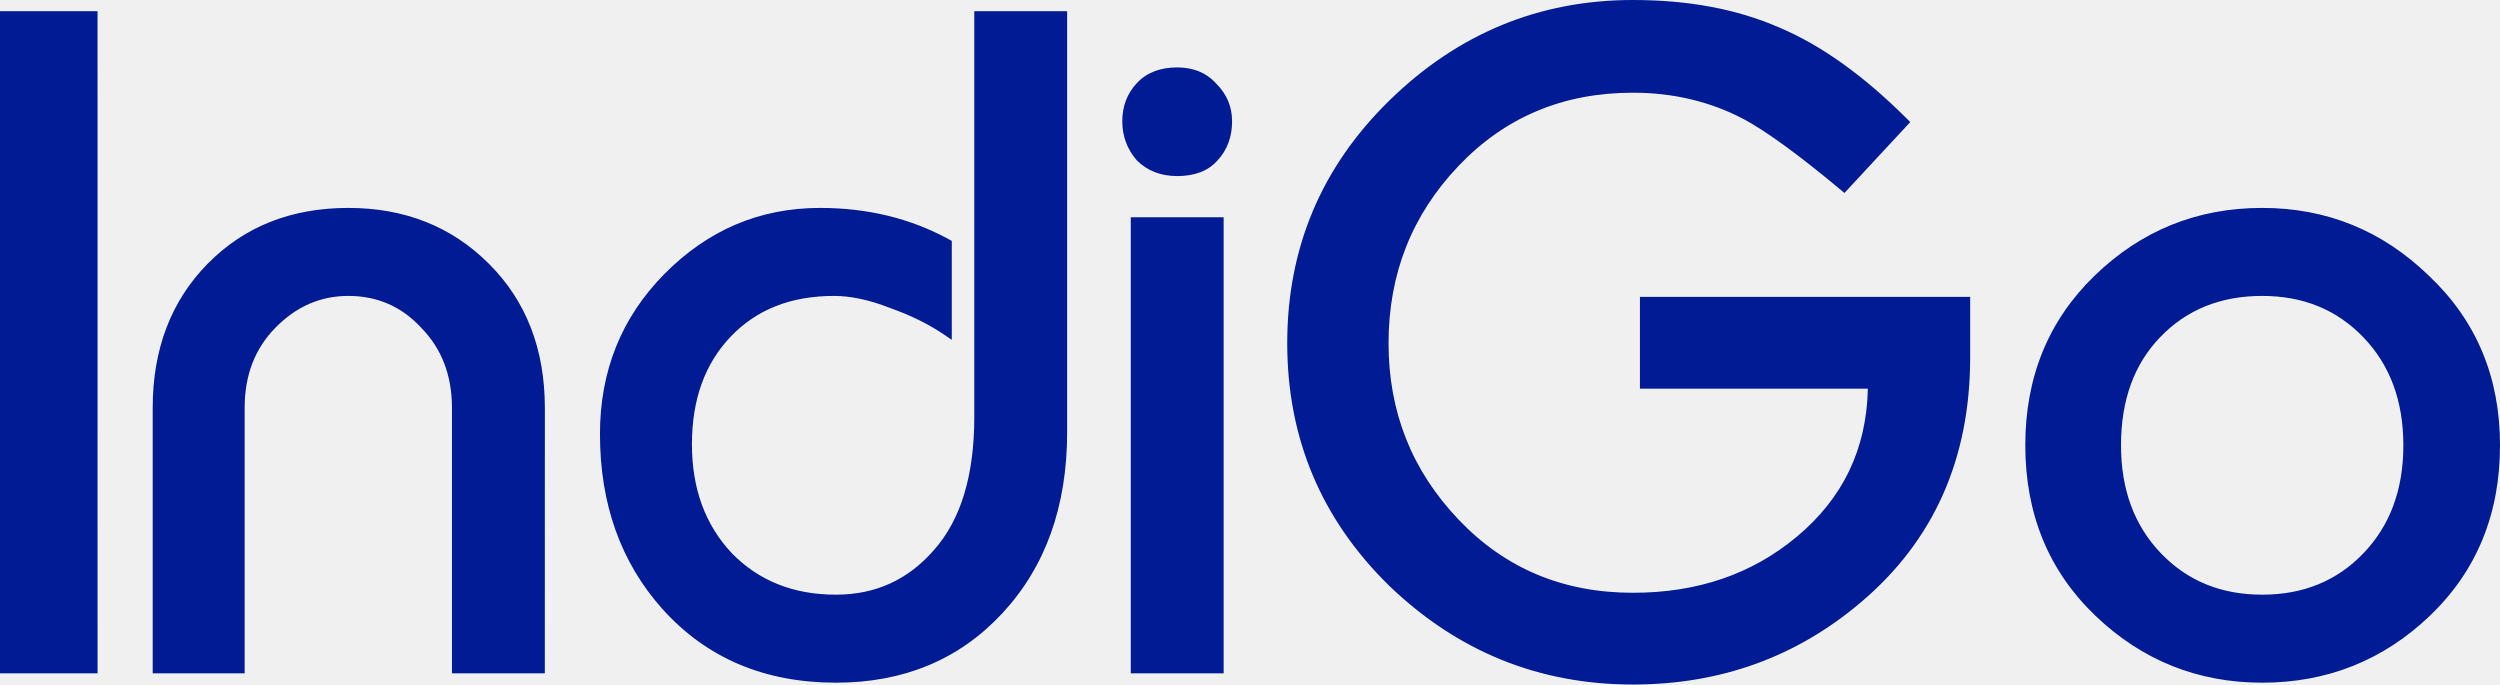
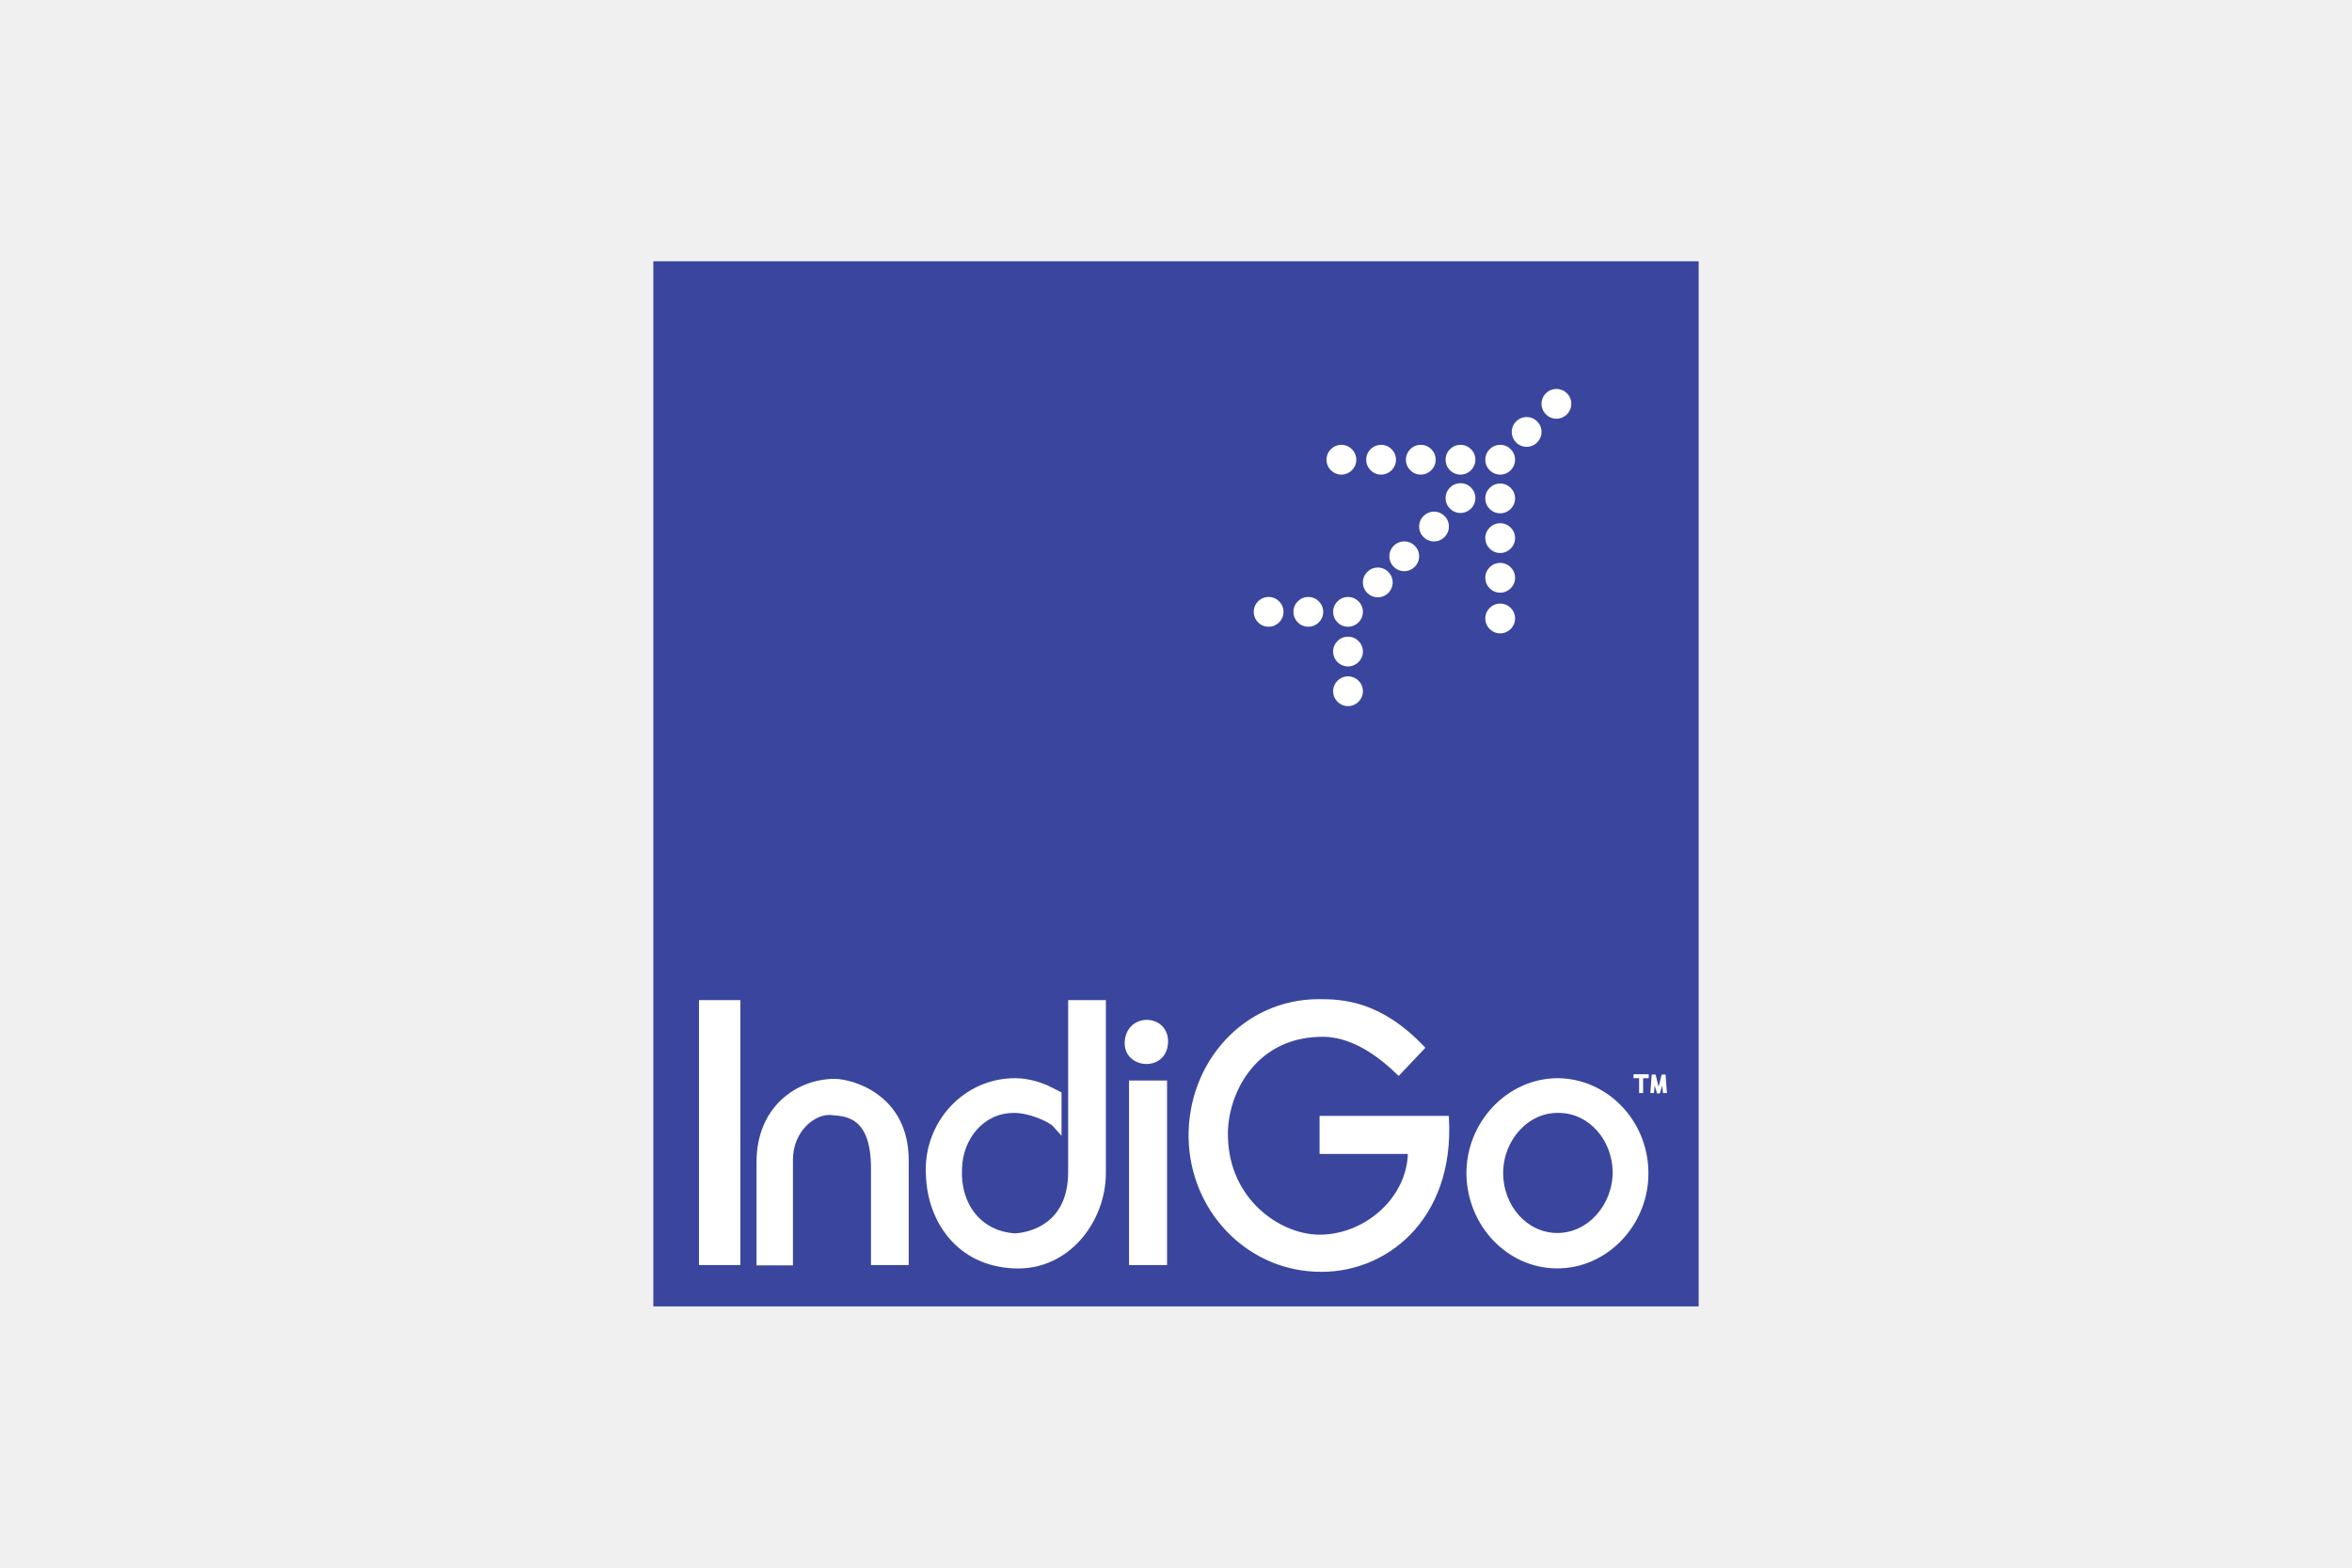
- <svg xmlns="http://www.w3.org/2000/svg" width="84px" height="23px" viewBox="0 0 84 23" version="1.1">
-   <g id="IndiGo-Blue" stroke="none" stroke-width="1" fill="none" fill-rule="evenodd">
-     <path d="M 62.543 20.223 C 60.367 22.075 57.806 23 54.866 23 C 51.71 23 48.977 21.892 46.676 19.68 C 44.394 17.445 43.251 14.726 43.251 11.533 C 43.251 8.34 44.394 5.619 46.675 3.385 C 48.976 1.131 51.709 0 54.865 0 C 56.734 0 58.375 0.307 59.789 0.927 C 61.202 1.525 62.627 2.547 64.067 3.985 L 64.184 4.102 L 61.973 6.484 L 61.847 6.378 C 60.441 5.205 59.36 4.419 58.598 4.007 C 57.469 3.413 56.227 3.115 54.866 3.115 C 52.517 3.115 50.566 3.936 49.004 5.578 C 47.438 7.224 46.656 9.205 46.655 11.533 C 46.656 13.838 47.437 15.809 49.004 17.454 C 50.566 19.098 52.516 19.917 54.865 19.917 C 57.037 19.918 58.866 19.29 60.366 18.039 C 61.921 16.746 62.718 15.089 62.76 13.059 L 55.102 13.059 L 55.102 9.975 L 66.198 9.974 L 66.198 12.004 C 66.198 15.407 64.981 18.153 62.543 20.223 Z M 81.646 20.688 C 80.079 22.186 78.197 22.938 76.009 22.938 C 73.843 22.938 71.971 22.186 70.405 20.688 C 68.835 19.184 68.05 17.271 68.05 14.961 C 68.05 12.674 68.824 10.772 70.373 9.269 C 71.939 7.748 73.821 6.986 76.009 6.986 C 78.177 6.986 80.048 7.747 81.614 9.268 C 83.205 10.77 84 12.672 84 14.962 C 84 17.271 83.217 19.184 81.646 20.688 Z M 79.414 11.338 C 78.525 10.409 77.395 9.943 76.009 9.943 C 74.603 9.943 73.462 10.409 72.573 11.338 C 71.706 12.243 71.266 13.445 71.266 14.962 C 71.266 16.456 71.716 17.659 72.604 18.587 C 73.494 19.516 74.624 19.981 76.009 19.981 C 77.395 19.981 78.525 19.516 79.414 18.587 C 80.303 17.659 80.753 16.456 80.753 14.962 C 80.753 13.469 80.303 12.265 79.414 11.338 Z M 40.91 5.389 C 40.594 5.749 40.131 5.916 39.553 5.916 C 39.01 5.916 38.55 5.741 38.198 5.389 C 37.875 5.021 37.709 4.576 37.709 4.075 C 37.709 3.573 37.871 3.141 38.198 2.793 C 38.532 2.435 38.992 2.265 39.554 2.265 C 40.099 2.265 40.547 2.448 40.879 2.824 C 41.222 3.17 41.398 3.589 41.398 4.075 C 41.398 4.595 41.237 5.037 40.91 5.389 Z M 37.994 22.624 L 37.994 7.3 L 41.114 7.3 L 41.114 22.624 L 37.994 22.624 Z M 33.667 20.618 C 32.224 22.166 30.359 22.938 28.087 22.938 C 25.688 22.938 23.738 22.113 22.253 20.457 C 20.855 18.891 20.159 16.928 20.159 14.583 C 20.159 12.465 20.881 10.668 22.321 9.209 C 23.782 7.729 25.528 6.986 27.551 6.986 C 29.153 6.986 30.602 7.338 31.89 8.045 L 31.98 8.095 L 31.98 11.419 L 31.709 11.235 C 31.198 10.888 30.589 10.589 29.887 10.341 C 29.208 10.075 28.586 9.943 28.024 9.943 C 26.572 9.943 25.422 10.401 24.556 11.306 C 23.689 12.212 23.249 13.413 23.249 14.931 C 23.249 16.424 23.698 17.638 24.589 18.588 C 25.498 19.516 26.66 19.981 28.087 19.981 C 29.423 19.981 30.521 19.477 31.393 18.467 C 32.279 17.461 32.736 15.986 32.736 14.018 L 32.736 0.377 L 35.856 0.377 L 35.856 14.521 C 35.856 17.01 35.131 19.049 33.667 20.618 Z M 15.186 22.623 L 15.186 13.703 C 15.186 12.611 14.841 11.72 14.161 11.021 C 13.501 10.303 12.684 9.943 11.703 9.943 C 10.766 9.943 9.948 10.299 9.242 11.024 C 8.563 11.722 8.22 12.611 8.22 13.703 L 8.22 22.623 L 5.131 22.623 L 5.131 13.703 C 5.131 11.735 5.744 10.116 6.977 8.862 C 8.211 7.608 9.791 6.986 11.703 6.986 C 13.595 6.986 15.174 7.609 16.427 8.862 C 17.683 10.114 18.306 11.734 18.307 13.703 L 18.306 22.623 L 15.186 22.623 Z M 0 22.623 L 0 0.377 L 3.277 0.377 L 3.278 22.623 L 0 22.623 Z" id="Combined-Shape" fill="#001B94" />
+ <svg xmlns="http://www.w3.org/2000/svg" height="800" width="1200" viewBox="-30.021 -50.035 260.181 300.209">
+   <path fill="#3a469d" class="st0" d="M0 0h200.139v200.139H0z" />
+   <path fill="#fff" d="M193.805 155.804l.253 3.42v.064h-.696c-.064 0-.064 0-.064-.064l-.126-1.393-.444 1.457c0 .063-.063.063-.063.063h-.443c-.064 0-.064 0-.064-.063l-.443-1.457-.127 1.393v.064h-.633c-.063 0-.063 0-.063-.064l.253-3.42c0-.063 0-.063.063-.063h.634c.063 0 .063 0 .063.063l.57 2.28.57-2.28c0-.063.063-.063.063-.063h.634c.063 0 .063 0 .063.063zm-6.017-.127h2.724c.063 0 .063 0 .063.064v.633c0 .063 0 .063-.063.063h-1.014v2.787c0 .064 0 .064-.063.064h-.633c-.064 0-.064 0-.064-.064v-2.787h-1.076v-.696c.063 0 .126-.064.126-.064z" class="st1" />
+   <g fill="#fff" transform="scale(.63335)">
+     <path d="M273 304c-14.4-.1-26.3-12.4-26.7-27.7-.3-15.7 12.2-28.8 27.1-28.8 14.5.1 26.6 12.3 26.9 27.6.4 15.8-12.2 29.1-27.3 28.9zm1-47c-9.7-.4-17.6 8.4-17.6 18.7 0 10 7.3 18.5 16.7 18.6 9.8.1 17.5-8.9 17.4-19.1-.2-9.7-7.2-18-16.5-18.2zm-74 48c-20.7-.9-37.3-18.3-37.7-40-.3-22.6 16.5-41.4 38.9-41.4 7 0 18.4.4 31.5 14.2l-7.4 7.8c-11.3-11-19.7-11.8-24.1-11.6-20 .6-28.4 18.2-28 30.7.4 19.1 15.7 29.7 27.5 30.1 14.1.4 27.7-11 27.9-25.4h-26.7v-10.5H240c1.8 30.9-19.2 47.2-40 46.1zm-185.7-2v-79.1h11.5V303zm94.7 1c-16.9-.7-25.7-14-26.1-27.8-.9-15.4 11.1-28.8 26.6-28.7 3.7 0 7.3 1.2 9.4 2.1l4 2v11.5l-1.7-1.9c-1.3-1.4-7.4-4.3-12.4-4.2-9.3.1-15.8 8.1-16 17.5-.5 10.9 6.1 19.3 16.5 19.9.8 0 16.6-.6 16.6-19v-51.5h10.4v51.8c0 14.3-10.9 29.1-27.3 28.3zm-42.7-1v-28.7c0-15.9-7.8-16.2-11.9-16.6-5.4-.9-12.7 4.8-12.7 14v31.4h-10v-30.8c0-16.1 11.6-24.5 23-24.6 5.5 0 22 4.7 22 24.1V303zm76.7-67c.5-8.4 12.3-8 12.1.1-.3 8.7-12.6 7.6-12.1-.1zm1.3 67v-54.8h10.5V303z" class="st2" stroke-miterlimit="10" stroke="#fff" />
+     <circle r="4.5" cy="130" cx="210" class="st1" />
+     <circle r="4.5" cy="118" cx="210" class="st1" />
+     <circle r="4.5" cy="106" cx="186" class="st1" />
+     <circle r="4.5" cy="106" cx="198" class="st1" />
+     <circle r="4.5" cy="60" cx="208" class="st1" />
+     <circle r="4.5" cy="60" cx="220" class="st1" />
+     <circle r="4.5" cy="60" cx="232" class="st1" />
+     <circle r="4.5" cy="60" cx="244" class="st1" />
+     <circle r="4.5" cy="108" cx="256" class="st1" />
+     <circle r="4.5" cy="95.7" cx="256" class="st1" />
+     <circle r="4.5" cy="83.7" cx="256" class="st1" />
+     <circle r="4.5" cy="71.7" cx="256" class="st1" />
+     <circle r="4.5" cy="106" cx="210" class="st1" />
+     <circle r="4.5" cy="97.1" cx="219" class="st1" />
+     <circle r="4.5" cy="89.2" cx="227" class="st1" />
+     <circle r="4.5" cy="80.2" cx="236" class="st1" />
+     <circle r="4.5" cy="71.6" cx="244" class="st1" />
+     <circle r="4.5" cy="60" cx="256" class="st1" />
+     <circle r="4.5" cy="51.6" cx="264" class="st1" />
+     <circle r="4.5" cy="43.1" cx="273" class="st1" />
  </g>
</svg>
